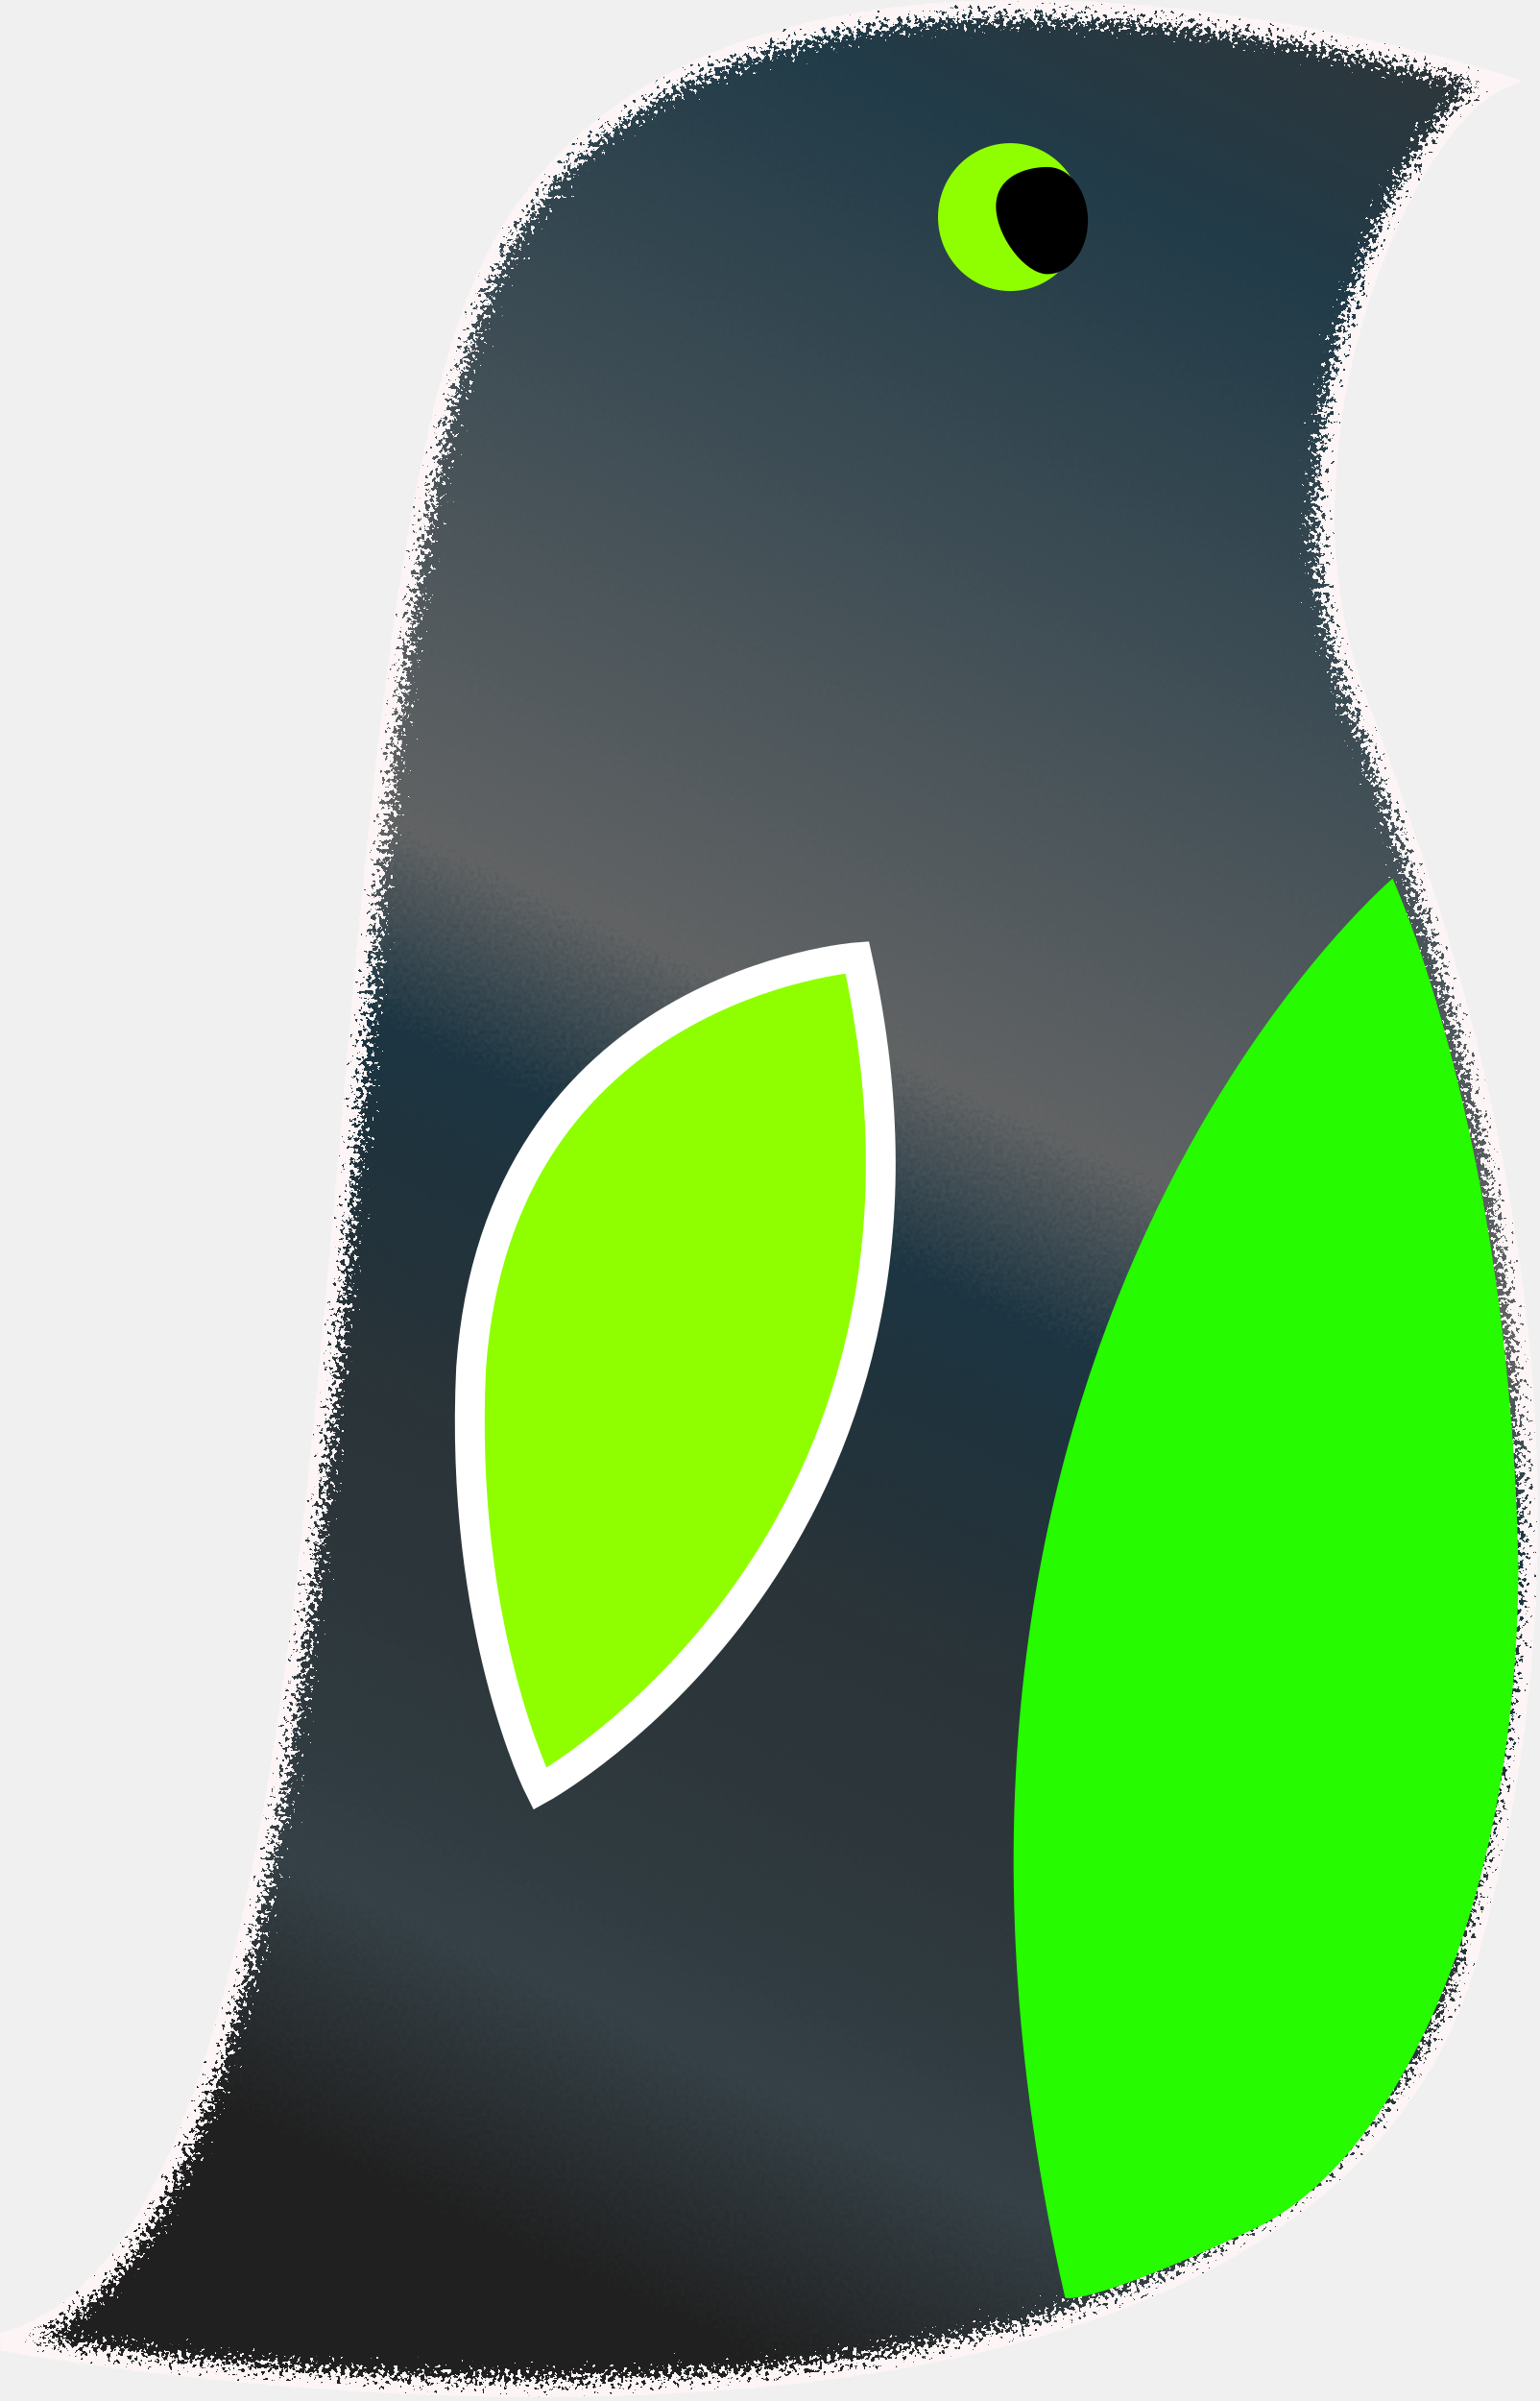
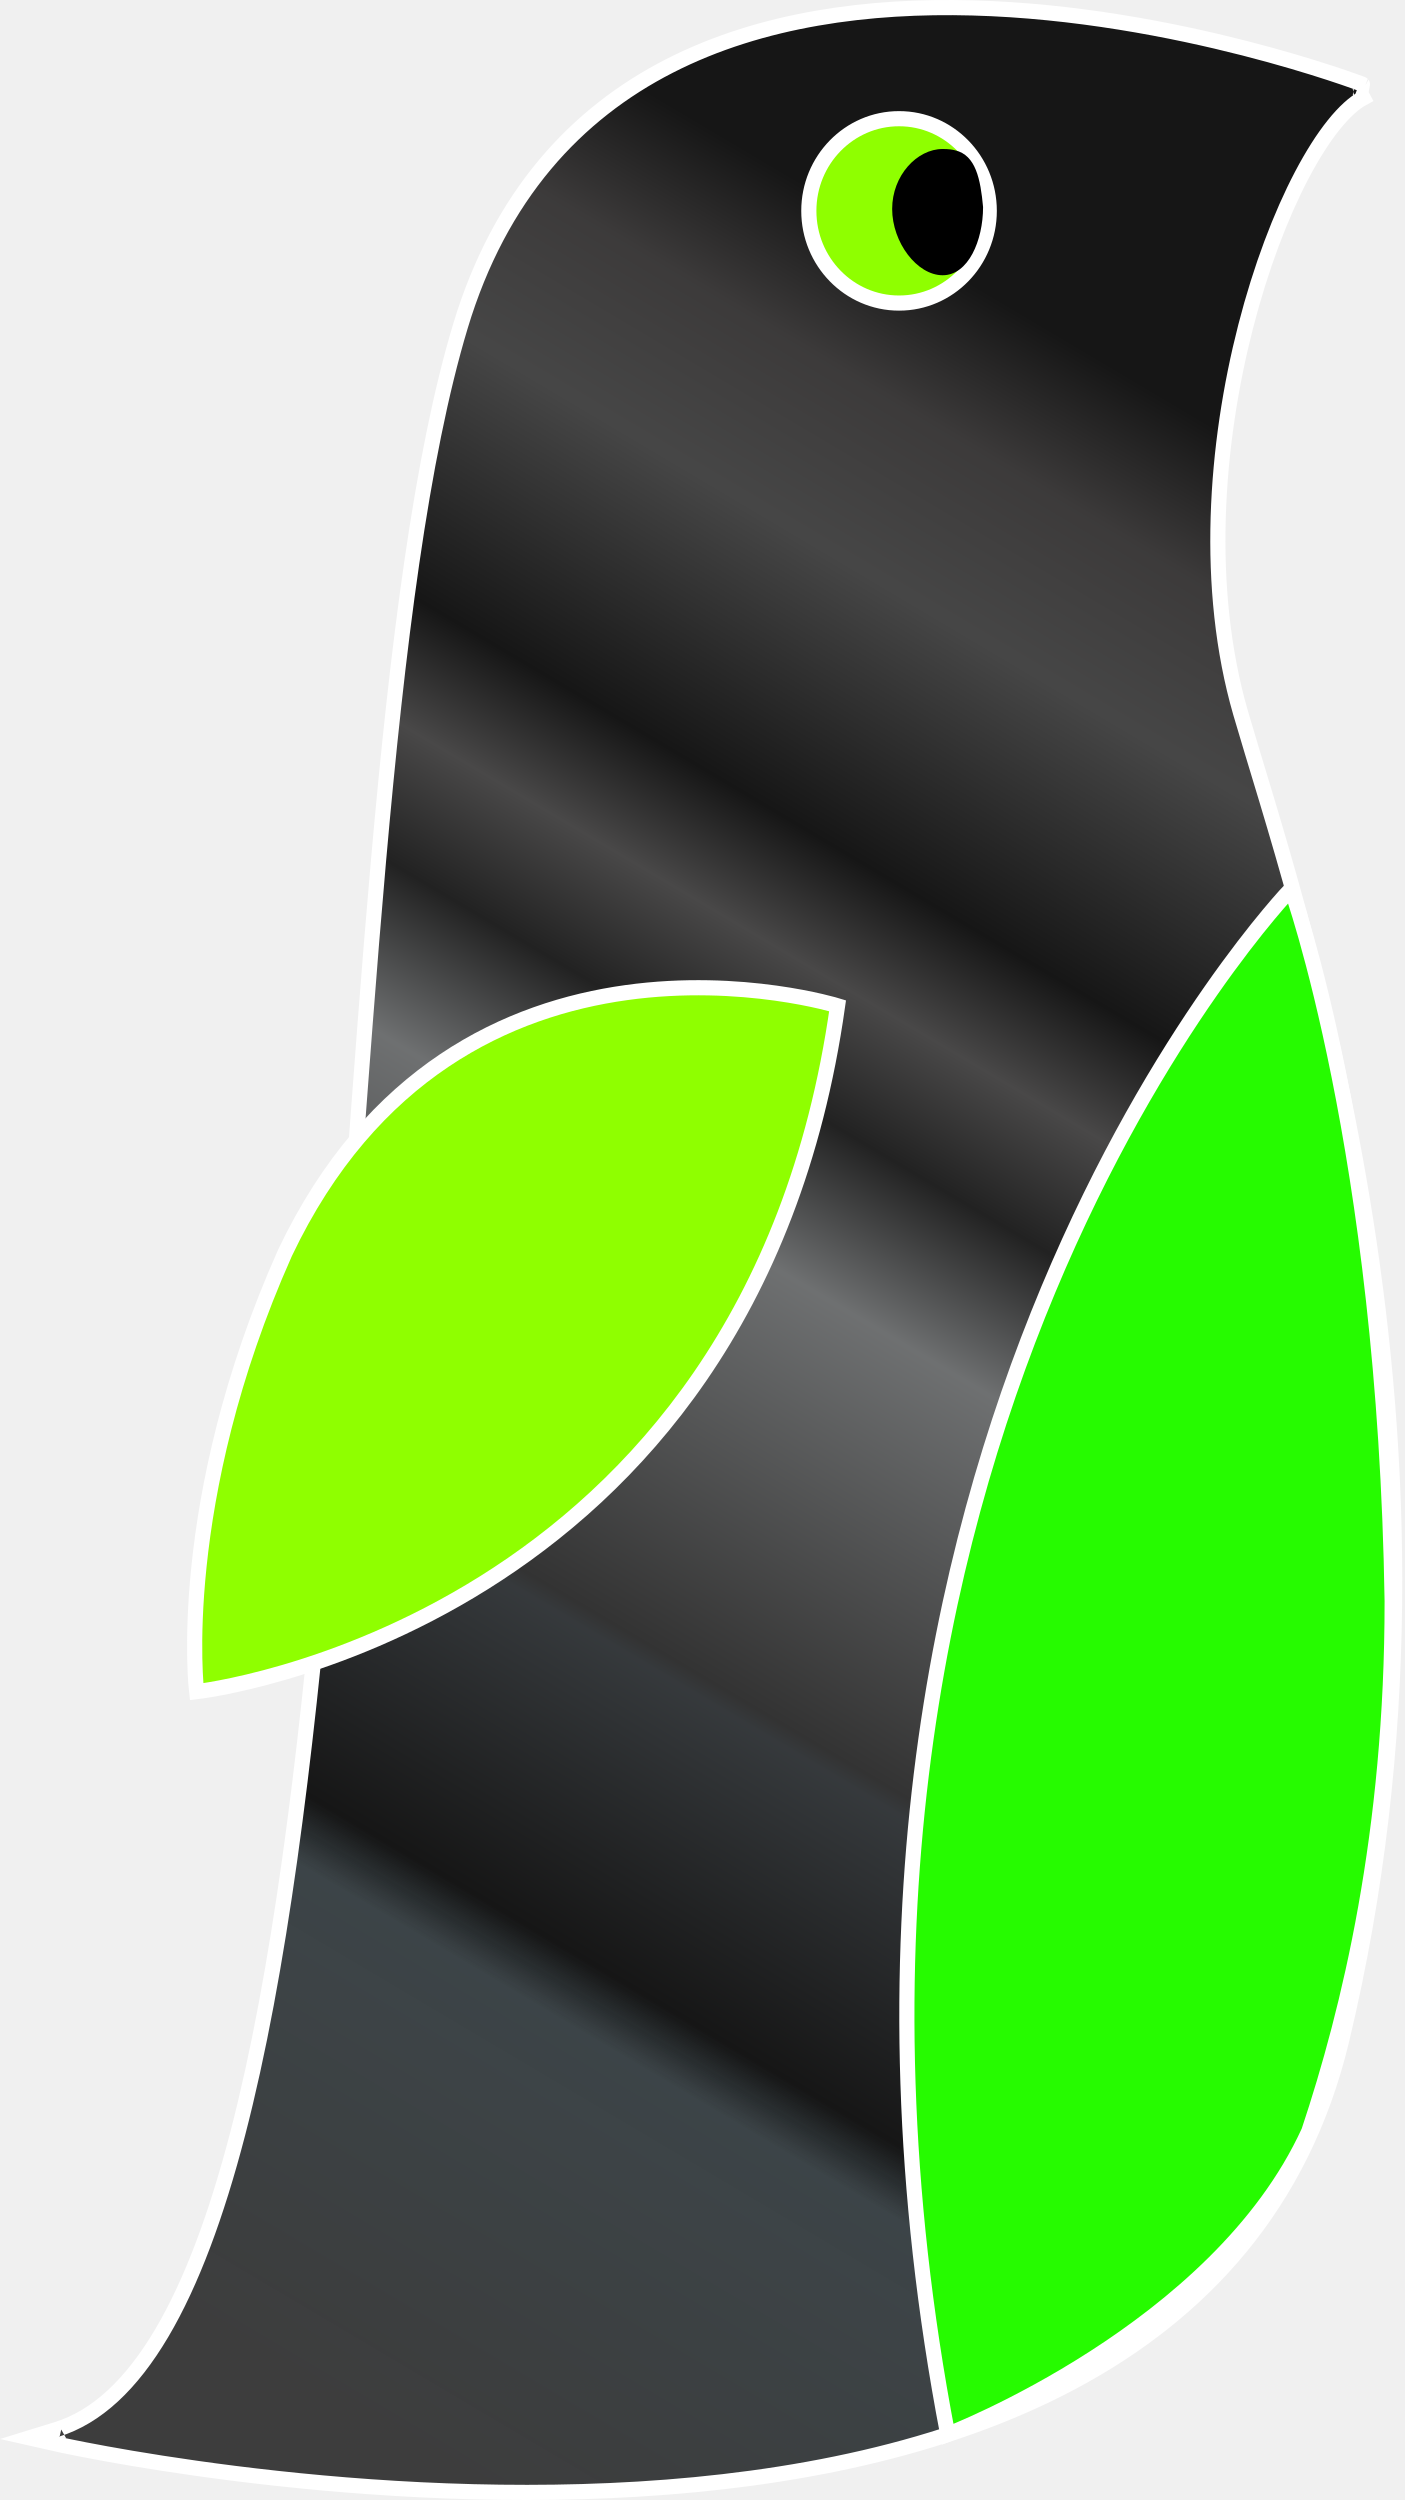
- <svg xmlns="http://www.w3.org/2000/svg" width="349" height="544" viewBox="0 0 349 544" fill="none">
-   <g filter="url(#filter0_g_2006_3128)">
-     <path fill-rule="evenodd" clip-rule="evenodd" d="M339.345 18.612C339.345 18.612 147.658 -42.746 106.994 70.379C66.335 183.503 89.568 507.53 0.5 530.546C0.5 530.546 292.047 585.59 332.712 443.705C370.348 312.378 320.53 195.593 306.43 154.743C287.341 99.455 318.044 28.199 339.345 18.612Z" fill="url(#paint0_linear_2006_3128)" />
-     <path fill-rule="evenodd" clip-rule="evenodd" d="M339.345 18.612C339.345 18.612 147.658 -42.746 106.994 70.379C66.335 183.503 89.568 507.53 0.5 530.546C0.5 530.546 292.047 585.59 332.712 443.705C370.348 312.378 320.53 195.593 306.43 154.743C287.341 99.455 318.044 28.199 339.345 18.612Z" stroke="#FDF5F5" stroke-width="4" />
-   </g>
-   <path fill-rule="evenodd" clip-rule="evenodd" d="M245.322 49.19C245.322 58.444 237.994 65.944 228.961 65.944C219.924 65.944 212.596 58.444 212.596 49.19C212.596 39.936 219.924 32.437 228.961 32.437C237.994 32.437 245.322 39.936 245.322 49.19Z" fill="#8FFF00" />
-   <path fill-rule="evenodd" clip-rule="evenodd" d="M246.569 49.977C246.569 56.682 242.46 62.115 237.397 62.115C232.33 62.115 225.729 53.478 225.729 46.773C225.729 40.069 232.33 37.839 237.397 37.839C242.46 37.839 246.569 43.272 246.569 49.977Z" fill="black" />
-   <path fill-rule="evenodd" clip-rule="evenodd" d="M315.618 199.048C315.618 199.048 191.941 304.112 241.395 520.577C241.395 520.577 245.501 523.112 284.31 504.962C314.247 490.96 343.703 436.09 344.135 355.385C342.335 257.129 315.618 199.048 315.618 199.048Z" fill="#26FB00" />
-   <path fill-rule="evenodd" clip-rule="evenodd" d="M122.356 405.338C122.356 405.338 223.641 349.619 194.277 216.89C194.277 216.89 112.903 222.826 106.766 309.912C103.941 368.933 122.356 405.338 122.356 405.338Z" fill="#8FFF00" stroke="white" stroke-width="6.742" />
+ <svg xmlns="http://www.w3.org/2000/svg" width="278" height="495" viewBox="0 0 278 495" fill="none">
+   <path d="M132.547 13.065C150.862 3.693 172.255 1.02 192.539 1.568C212.835 2.117 232.134 5.893 246.343 9.525C253.451 11.342 259.296 13.126 263.367 14.456C265.403 15.121 266.996 15.674 268.082 16.061C268.625 16.254 269.042 16.406 269.324 16.51C269.465 16.562 269.573 16.602 269.646 16.63C269.682 16.643 269.71 16.654 269.729 16.661C269.738 16.665 269.745 16.667 269.75 16.669C269.752 16.67 269.755 16.67 269.756 16.671C269.757 16.672 269.759 16.672 269.224 18.073L269.759 16.672L269.424 18.484L269.913 19.395C268.14 20.347 266.154 22.135 264.059 24.753C261.975 27.356 259.843 30.703 257.756 34.676C253.583 42.621 249.641 52.971 246.644 64.638C240.643 87.994 238.482 116.409 245.637 141.154C256.331 178.124 294.337 284.457 265.629 404.042C257.786 436.699 237.82 458.034 212.381 471.622C186.991 485.183 156.15 491.034 126.41 492.844C96.653 494.654 67.886 492.425 46.571 489.748C35.911 488.409 27.106 486.958 20.963 485.84C17.891 485.281 15.485 484.805 13.844 484.469C13.023 484.301 12.394 484.167 11.969 484.075C11.757 484.029 11.595 483.994 11.486 483.97C11.432 483.958 11.39 483.949 11.362 483.942C11.348 483.939 11.337 483.937 11.33 483.936C11.327 483.935 11.324 483.934 11.322 483.934C11.32 483.933 11.319 483.933 11.648 482.47L11.318 483.933L5.824 482.695L11.207 481.036C19.169 478.582 26.045 472.06 32.006 461.987C37.961 451.924 42.904 438.48 47.062 422.495C55.376 390.53 60.474 348.73 64.43 304.274C66.407 282.057 68.096 259.198 69.761 236.596C71.425 213.997 73.065 191.653 74.939 170.482C78.686 128.179 83.384 90.423 91.156 64.605V64.603C99.002 38.552 114.178 22.463 132.547 13.065Z" fill="url(#paint0_linear_93_106)" fill-opacity="0.91" stroke="white" stroke-width="3" />
+   <path d="M187.648 482C150.068 285.633 255.648 176 255.648 176C255.648 176 274.285 227.85 275.647 317C275.689 362.84 267.148 398 259.148 422C241.148 461.5 187.648 482 187.648 482Z" fill="#26FB00" stroke="white" stroke-width="3" />
+   <path d="M38.927 334.953C38.927 334.953 148.429 322.653 165.843 199.141C165.843 199.141 90.691 175.886 56.425 248.08C34.388 297.478 38.927 334.953 38.927 334.953Z" fill="#8FFF00" stroke="white" stroke-width="3" />
+   <path d="M178.014 23.5C187.908 23.5 195.874 31.704 195.874 41.753C195.874 51.802 187.908 60.007 178.014 60.007C168.115 60.007 160.148 51.802 160.148 41.753C160.149 31.704 168.116 23.5 178.014 23.5Z" fill="#8FFF00" stroke="white" stroke-width="3" />
+   <path d="M186.648 54.5C191.711 54.5 194.648 47.629 194.648 41C194.148 35.5 193.194 30.718 189.148 29.775C188.598 29.612 187.807 29.5 186.648 29.5C181.581 29.5 176.648 34.741 176.648 41.369C176.648 47.998 181.581 54.5 186.648 54.5Z" fill="black" />
  <defs>
-     <filter id="filter0_g_2006_3128" x="-6.9" y="-6.9" width="362.298" height="556.853" filterUnits="userSpaceOnUse" color-interpolation-filters="sRGB">
-       <feFlood flood-opacity="0" result="BackgroundImageFix" />
-       <feBlend mode="normal" in="SourceGraphic" in2="BackgroundImageFix" result="shape" />
-       <feTurbulence type="fractalNoise" baseFrequency="0.999 0.999" numOctaves="3" seed="1327" result="displacementX" />
-       <feTurbulence type="fractalNoise" baseFrequency="0.999 0.999" numOctaves="3" seed="1328" result="displacementY" />
-       <feColorMatrix in="displacementX" type="matrix" values="0 0 0 1 0  0 0 0 0 0  0 0 0 0 0  0 0 0 0 1" result="displacementXRed" />
-       <feColorMatrix in="displacementY" type="matrix" values="0 0 0 0 0  0 0 0 1 0  0 0 0 0 0  0 0 0 0 1" />
-       <feComposite in="displacementXRed" operator="arithmetic" k1="0" k2="1" k3="1" k4="0" />
-       <feDisplacementMap in="shape" scale="13.8" xChannelSelector="R" yChannelSelector="G" width="100%" height="100%" />
-       <feColorMatrix type="matrix" values="0 0 0 0 0  0 0 0 0 0  0 0 0 0 0  0 0 0 1 0" />
-       <feComponentTransfer result="sourceDisplacedAlpha">
-         <feFuncA type="gamma" exponent="0.2" />
-       </feComponentTransfer>
-       <feColorMatrix in="shape" type="matrix" values="0 0 0 0 0  0 0 0 0 0  0 0 0 0 0  0 0 0 1 0" />
-       <feComponentTransfer result="inputSourceAlpha">
-         <feFuncA type="gamma" exponent="0.2" />
-       </feComponentTransfer>
-       <feComposite in="sourceDisplacedAlpha" operator="arithmetic" k1="1" k2="0" k3="0" k4="0" result="displacementAlphasMultiplied" />
-       <feComposite in="displacementAlphasMultiplied" operator="arithmetic" k1="0" k2="0" k3="-0.5" k4="0.5" result="centeringAdjustment" />
-       <feComposite in="displacementX" in2="displacementAlphasMultiplied" operator="arithmetic" k1="1" k2="0" k3="0" k4="0" />
-       <feComposite in="centeringAdjustment" operator="arithmetic" k1="0" k2="1" k3="1" k4="0" />
-       <feColorMatrix type="matrix" values="0 0 0 1 0  0 0 0 0 0  0 0 0 0 0  0 0 0 0 1" result="displacementXFinal" />
-       <feComposite in="displacementY" in2="displacementAlphasMultiplied" operator="arithmetic" k1="1" k2="0" k3="0" k4="0" />
-       <feComposite in="centeringAdjustment" operator="arithmetic" k1="0" k2="1" k3="1" k4="0" />
-       <feColorMatrix type="matrix" values="0 0 0 0 0  0 0 0 1 0  0 0 0 0 0  0 0 0 0 1" result="displacementYFinal" />
-       <feComposite in="displacementXFinal" in2="displacementYFinal" operator="arithmetic" k1="0" k2="1" k3="1" k4="0" />
-       <feComposite in2="displacementAlphasMultiplied" operator="in" result="displacementMap" />
-       <feFlood flood-color="rgb(127, 127, 127)" flood-opacity="1" />
-       <feComposite in2="displacementAlphasMultiplied" operator="out" />
-       <feComposite in2="displacementMap" operator="over" result="displacementMapWithBg" />
-       <feDisplacementMap in="shape" scale="13.8" xChannelSelector="R" yChannelSelector="G" width="100%" height="100%" result="displacedImage" />
-       <feColorMatrix in="shape" type="matrix" values="1 0 0 0 0  0 1 0 0 0  0 0 1 0 0  0 0 0 127 0" result="imageOpaque" />
-       <feDisplacementMap in="imageOpaque" in2="displacementMapWithBg" scale="13.8" xChannelSelector="R" yChannelSelector="G" width="100%" height="100%" result="displacedImageOpaque" />
-       <feColorMatrix in="displacedImage" type="matrix" values="0 0 0 1 0  0 0 0 0 0  0 0 0 0 0  0 0 0 127 0" result="displacedImageRed" />
-       <feColorMatrix in="shape" type="matrix" values="0 0 0 1 0  0 0 0 0 0  0 0 0 0 0  0 0 0 127 0" />
-       <feComposite in="displacedImageRed" operator="atop" result="transparencyRedMap" />
-       <feColorMatrix in="transparencyRedMap" type="matrix" values="0 0 0 0 0  0 0 0 0 0  0 0 0 0 0  1 0 0 0 0" result="transparencyAlphaMap" />
-       <feComposite in="displacedImageOpaque" in2="imageOpaque" operator="over" />
-       <feComposite in2="transparencyAlphaMap" operator="in" result="effect1_texture_2006_3128" />
-     </filter>
-     <linearGradient id="paint0_linear_2006_3128" x1="92.163" y1="496.677" x2="350.445" y2="-55.198" gradientUnits="userSpaceOnUse">
-       <stop stop-color="#202020" />
-       <stop offset="0.092" stop-color="#354147" />
-       <stop offset="0.255" stop-color="#000B10" stop-opacity="0.82" />
-       <stop offset="0.39" stop-color="#1C3542" />
-       <stop offset="0.458" stop-color="#616364" />
-       <stop offset="0.788" stop-color="#213B48" />
-       <stop offset="0.923" stop-color="#333435" />
+     <linearGradient id="paint0_linear_93_106" x1="69.516" y1="489.474" x2="298.263" y2="103.781" gradientUnits="userSpaceOnUse">
+       <stop offset="0.021" stop-opacity="0.82" />
+       <stop offset="0.219" stop-color="#010C11" stop-opacity="0.826" />
+       <stop offset="0.247" />
+       <stop offset="0.373" stop-color="#23272A" />
+       <stop offset="0.381" stop-color="#202020" />
+       <stop offset="0.553" stop-color="#616364" />
+       <stop offset="0.62" stop-color="#0D0D0D" />
+       <stop offset="0.675" stop-color="#383737" />
+       <stop offset="0.726" />
+       <stop offset="0.837" stop-color="#353535" />
+       <stop offset="0.909" stop-color="#2A2828" />
+       <stop offset="0.971" />
    </linearGradient>
  </defs>
</svg>
